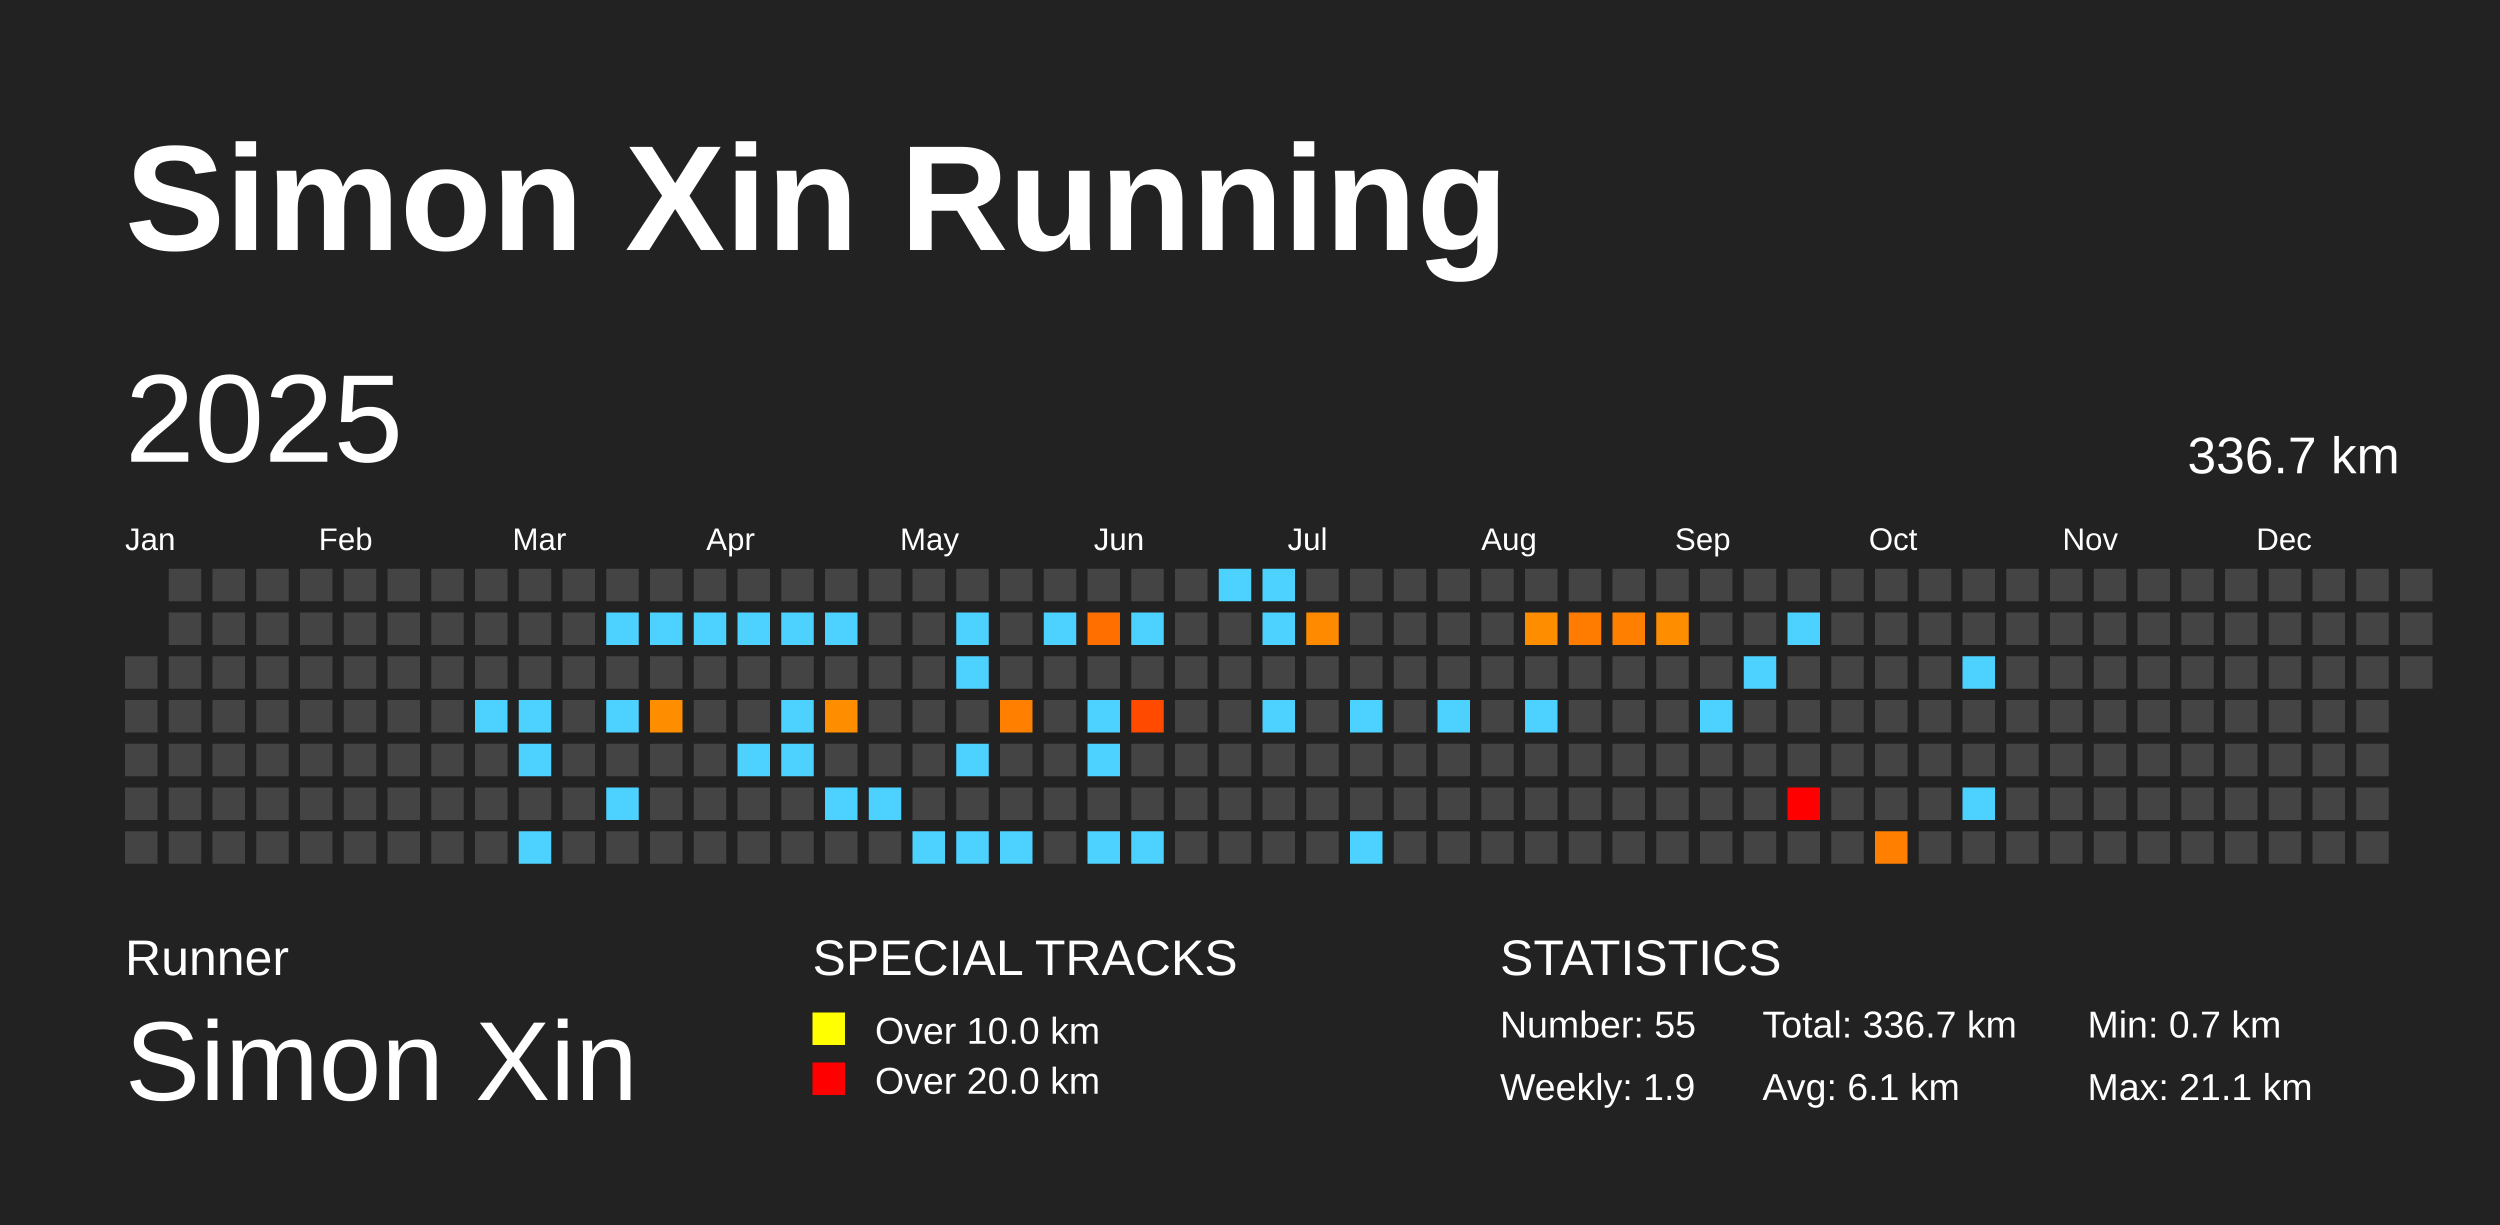
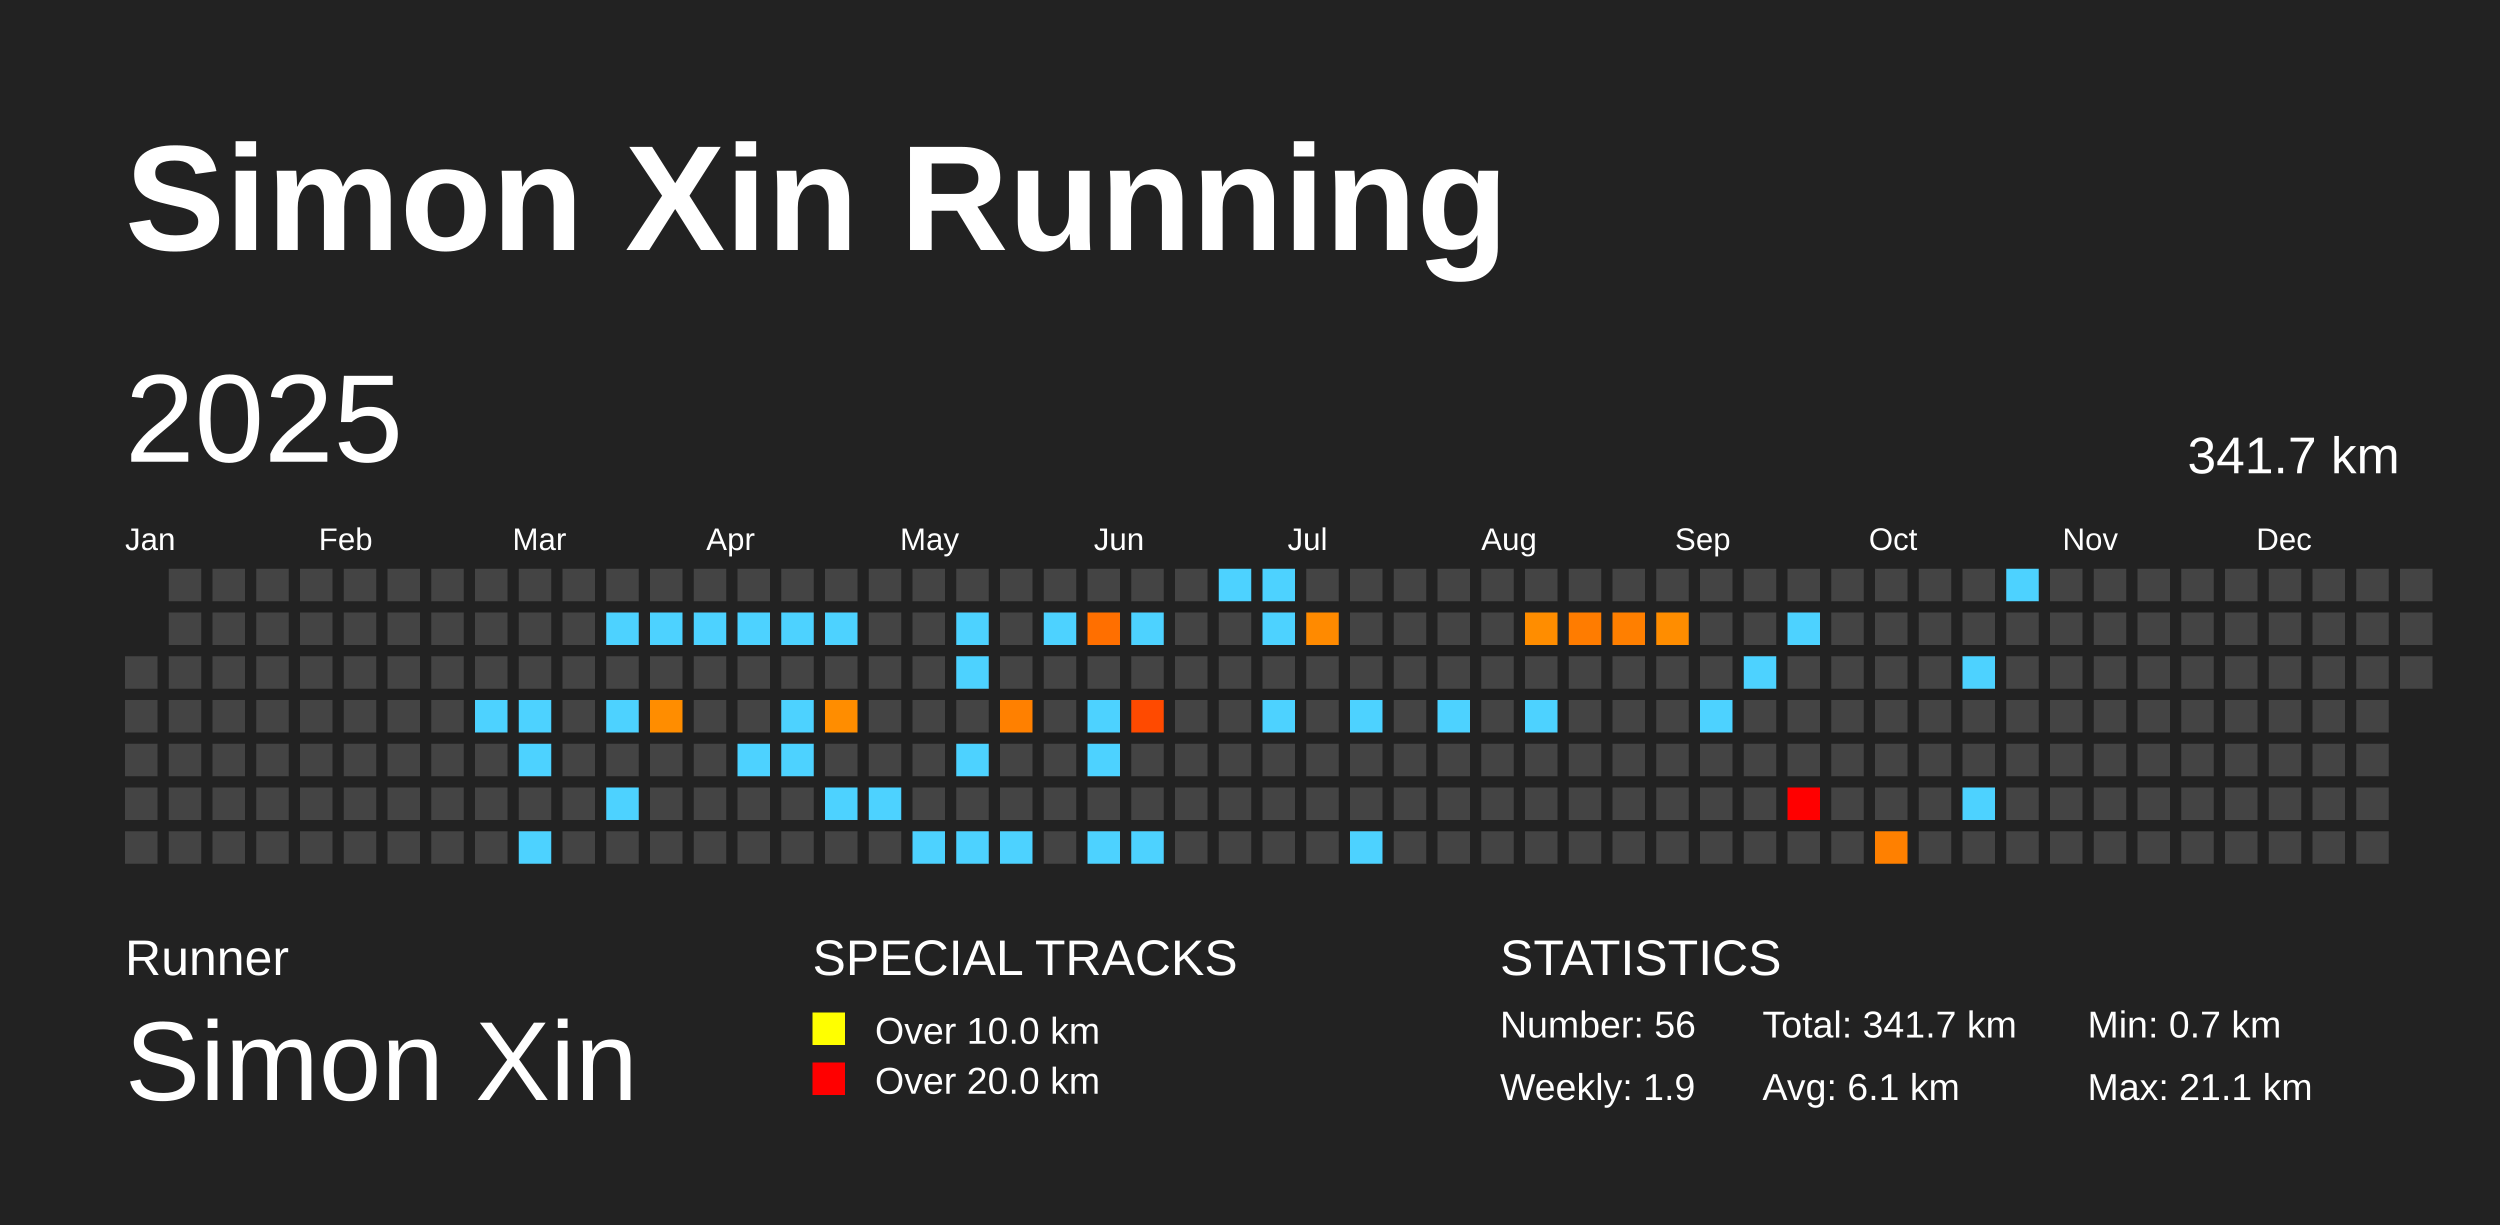
<svg xmlns="http://www.w3.org/2000/svg" baseProfile="full" height="98mm" version="1.1" viewBox="0,0,200,98" width="200mm">
  <defs />
  <rect fill="#222222" height="98" width="200" x="0" y="0" />
  <text fill="#FFFFFF" style="font-size:12px; font-family:Arial; font-weight:bold;" x="10" y="20">Simon Xin Running</text>
  <text fill="#FFFFFF" style="font-size:4px; font-family:Arial" x="10" y="78">Runner</text>
  <text fill="#FFFFFF" style="font-size:9px; font-family:Arial" x="10" y="88">Simon Xin</text>
  <text fill="#FFFFFF" style="font-size:4px; font-family:Arial" x="65" y="78">SPECIAL TRACKS</text>
  <rect fill="yellow" height="2.6" width="2.6" x="65" y="81" />
  <text fill="#FFFFFF" style="font-size:3px; font-family:Arial" x="70" y="83.5">Over 10.0 km</text>
  <rect fill="red" height="2.6" width="2.6" x="65" y="85" />
  <text fill="#FFFFFF" style="font-size:3px; font-family:Arial" x="70" y="87.5">Over 20.0 km</text>
  <text fill="#FFFFFF" style="font-size:4px; font-family:Arial" x="120" y="78">STATISTICS</text>
-   <text fill="#FFFFFF" style="font-size:3px; font-family:Arial" x="120" y="83">Number: 55</text>
+   <text fill="#FFFFFF" style="font-size:3px; font-family:Arial" x="120" y="83">Number: 56</text>
  <text fill="#FFFFFF" style="font-size:3px; font-family:Arial" x="120" y="88">Weekly: 1.9</text>
-   <text fill="#FFFFFF" style="font-size:3px; font-family:Arial" x="141" y="83">Total: 336.7 km</text>
+   <text fill="#FFFFFF" style="font-size:3px; font-family:Arial" x="141" y="83">Total: 341.7 km</text>
  <text fill="#FFFFFF" style="font-size:3px; font-family:Arial" x="141" y="88">Avg: 6.1 km</text>
  <text fill="#FFFFFF" style="font-size:3px; font-family:Arial" x="167" y="83">Min: 0.7 km</text>
  <text fill="#FFFFFF" style="font-size:3px; font-family:Arial" x="167" y="88">Max: 21.1 km</text>
  <text dominant-baseline="hanging" fill="#FFFFFF" style="font-size:10.0px; font-family:Arial;" x="10" y="30">2025</text>
-   <text dominant-baseline="hanging" fill="#FFFFFF" style="font-size:4.125px; font-family:Arial;" x="175" y="35">336.7 km</text>
+   <text dominant-baseline="hanging" fill="#FFFFFF" style="font-size:4.125px; font-family:Arial;" x="175" y="35">341.7 km</text>
  <text fill="#FFFFFF" style="font-size:2.5px; font-family:Arial" x="10.0" y="44">Jan</text>
  <text fill="#FFFFFF" style="font-size:2.5px; font-family:Arial" x="25.5" y="44">Feb</text>
  <text fill="#FFFFFF" style="font-size:2.5px; font-family:Arial" x="41.0" y="44">Mar</text>
  <text fill="#FFFFFF" style="font-size:2.5px; font-family:Arial" x="56.5" y="44">Apr</text>
  <text fill="#FFFFFF" style="font-size:2.5px; font-family:Arial" x="72.0" y="44">May</text>
  <text fill="#FFFFFF" style="font-size:2.5px; font-family:Arial" x="87.5" y="44">Jun</text>
  <text fill="#FFFFFF" style="font-size:2.5px; font-family:Arial" x="103.0" y="44">Jul</text>
  <text fill="#FFFFFF" style="font-size:2.5px; font-family:Arial" x="118.5" y="44">Aug</text>
  <text fill="#FFFFFF" style="font-size:2.5px; font-family:Arial" x="134.0" y="44">Sep</text>
  <text fill="#FFFFFF" style="font-size:2.5px; font-family:Arial" x="149.5" y="44">Oct</text>
  <text fill="#FFFFFF" style="font-size:2.5px; font-family:Arial" x="165.0" y="44">Nov</text>
  <text fill="#FFFFFF" style="font-size:2.5px; font-family:Arial" x="180.5" y="44">Dec</text>
  <rect fill="#444444" height="2.6" width="2.6" x="10.0" y="52.5" />
  <rect fill="#444444" height="2.6" width="2.6" x="10.0" y="56.0" />
  <rect fill="#444444" height="2.6" width="2.6" x="10.0" y="59.5" />
  <rect fill="#444444" height="2.6" width="2.6" x="10.0" y="63.0" />
  <rect fill="#444444" height="2.6" width="2.6" x="10.0" y="66.5" />
  <rect fill="#444444" height="2.6" width="2.6" x="13.5" y="45.5" />
  <rect fill="#444444" height="2.6" width="2.6" x="13.5" y="49.0" />
  <rect fill="#444444" height="2.6" width="2.6" x="13.5" y="52.5" />
  <rect fill="#444444" height="2.6" width="2.6" x="13.5" y="56.0" />
  <rect fill="#444444" height="2.6" width="2.6" x="13.5" y="59.5" />
  <rect fill="#444444" height="2.6" width="2.6" x="13.5" y="63.0" />
  <rect fill="#444444" height="2.6" width="2.6" x="13.5" y="66.5" />
  <rect fill="#444444" height="2.6" width="2.6" x="17.0" y="45.5" />
  <rect fill="#444444" height="2.6" width="2.6" x="17.0" y="49.0" />
  <rect fill="#444444" height="2.6" width="2.6" x="17.0" y="52.5" />
  <rect fill="#444444" height="2.6" width="2.6" x="17.0" y="56.0" />
  <rect fill="#444444" height="2.6" width="2.6" x="17.0" y="59.5" />
  <rect fill="#444444" height="2.6" width="2.6" x="17.0" y="63.0" />
  <rect fill="#444444" height="2.6" width="2.6" x="17.0" y="66.5" />
  <rect fill="#444444" height="2.6" width="2.6" x="20.5" y="45.5" />
  <rect fill="#444444" height="2.6" width="2.6" x="20.5" y="49.0" />
  <rect fill="#444444" height="2.6" width="2.6" x="20.5" y="52.5" />
  <rect fill="#444444" height="2.6" width="2.6" x="20.5" y="56.0" />
  <rect fill="#444444" height="2.6" width="2.6" x="20.5" y="59.5" />
  <rect fill="#444444" height="2.6" width="2.6" x="20.5" y="63.0" />
  <rect fill="#444444" height="2.6" width="2.6" x="20.5" y="66.5" />
  <rect fill="#444444" height="2.6" width="2.6" x="24.0" y="45.5" />
  <rect fill="#444444" height="2.6" width="2.6" x="24.0" y="49.0" />
  <rect fill="#444444" height="2.6" width="2.6" x="24.0" y="52.5" />
  <rect fill="#444444" height="2.6" width="2.6" x="24.0" y="56.0" />
  <rect fill="#444444" height="2.6" width="2.6" x="24.0" y="59.5" />
  <rect fill="#444444" height="2.6" width="2.6" x="24.0" y="63.0" />
  <rect fill="#444444" height="2.6" width="2.6" x="24.0" y="66.5" />
  <rect fill="#444444" height="2.6" width="2.6" x="27.5" y="45.5" />
  <rect fill="#444444" height="2.6" width="2.6" x="27.5" y="49.0" />
  <rect fill="#444444" height="2.6" width="2.6" x="27.5" y="52.5" />
  <rect fill="#444444" height="2.6" width="2.6" x="27.5" y="56.0" />
  <rect fill="#444444" height="2.6" width="2.6" x="27.5" y="59.5" />
  <rect fill="#444444" height="2.6" width="2.6" x="27.5" y="63.0" />
  <rect fill="#444444" height="2.6" width="2.6" x="27.5" y="66.5" />
  <rect fill="#444444" height="2.6" width="2.6" x="31.0" y="45.5" />
  <rect fill="#444444" height="2.6" width="2.6" x="31.0" y="49.0" />
  <rect fill="#444444" height="2.6" width="2.6" x="31.0" y="52.5" />
  <rect fill="#444444" height="2.6" width="2.6" x="31.0" y="56.0" />
  <rect fill="#444444" height="2.6" width="2.6" x="31.0" y="59.5" />
  <rect fill="#444444" height="2.6" width="2.6" x="31.0" y="63.0" />
  <rect fill="#444444" height="2.6" width="2.6" x="31.0" y="66.5" />
  <rect fill="#444444" height="2.6" width="2.6" x="34.5" y="45.5" />
  <rect fill="#444444" height="2.6" width="2.6" x="34.5" y="49.0" />
  <rect fill="#444444" height="2.6" width="2.6" x="34.5" y="52.5" />
  <rect fill="#444444" height="2.6" width="2.6" x="34.5" y="56.0" />
  <rect fill="#444444" height="2.6" width="2.6" x="34.5" y="59.5" />
  <rect fill="#444444" height="2.6" width="2.6" x="34.5" y="63.0" />
  <rect fill="#444444" height="2.6" width="2.6" x="34.5" y="66.5" />
  <rect fill="#444444" height="2.6" width="2.6" x="38.0" y="45.5" />
  <rect fill="#444444" height="2.6" width="2.6" x="38.0" y="49.0" />
  <rect fill="#444444" height="2.6" width="2.6" x="38.0" y="52.5" />
  <rect fill="#4dd2ff" height="2.6" width="2.6" x="38.0" y="56.0" />
  <rect fill="#444444" height="2.6" width="2.6" x="38.0" y="59.5" />
  <rect fill="#444444" height="2.6" width="2.6" x="38.0" y="63.0" />
  <rect fill="#444444" height="2.6" width="2.6" x="38.0" y="66.5" />
  <rect fill="#444444" height="2.6" width="2.6" x="41.5" y="45.5" />
  <rect fill="#444444" height="2.6" width="2.6" x="41.5" y="49.0" />
  <rect fill="#444444" height="2.6" width="2.6" x="41.5" y="52.5" />
  <rect fill="#4dd2ff" height="2.6" width="2.6" x="41.5" y="56.0" />
  <rect fill="#4dd2ff" height="2.6" width="2.6" x="41.5" y="59.5" />
  <rect fill="#444444" height="2.6" width="2.6" x="41.5" y="63.0" />
  <rect fill="#4dd2ff" height="2.6" width="2.6" x="41.5" y="66.5" />
  <rect fill="#444444" height="2.6" width="2.6" x="45.0" y="45.5" />
  <rect fill="#444444" height="2.6" width="2.6" x="45.0" y="49.0" />
  <rect fill="#444444" height="2.6" width="2.6" x="45.0" y="52.5" />
  <rect fill="#444444" height="2.6" width="2.6" x="45.0" y="56.0" />
  <rect fill="#444444" height="2.6" width="2.6" x="45.0" y="59.5" />
  <rect fill="#444444" height="2.6" width="2.6" x="45.0" y="63.0" />
  <rect fill="#444444" height="2.6" width="2.6" x="45.0" y="66.5" />
  <rect fill="#444444" height="2.6" width="2.6" x="48.5" y="45.5" />
  <rect fill="#4dd2ff" height="2.6" width="2.6" x="48.5" y="49.0" />
  <rect fill="#444444" height="2.6" width="2.6" x="48.5" y="52.5" />
  <rect fill="#4dd2ff" height="2.6" width="2.6" x="48.5" y="56.0" />
  <rect fill="#444444" height="2.6" width="2.6" x="48.5" y="59.5" />
  <rect fill="#4dd2ff" height="2.6" width="2.6" x="48.5" y="63.0" />
  <rect fill="#444444" height="2.6" width="2.6" x="48.5" y="66.5" />
  <rect fill="#444444" height="2.6" width="2.6" x="52.0" y="45.5" />
  <rect fill="#4dd2ff" height="2.6" width="2.6" x="52.0" y="49.0" />
  <rect fill="#444444" height="2.6" width="2.6" x="52.0" y="52.5" />
  <rect fill="#ff8d00" height="2.6" width="2.6" x="52.0" y="56.0" />
  <rect fill="#444444" height="2.6" width="2.6" x="52.0" y="59.5" />
  <rect fill="#444444" height="2.6" width="2.6" x="52.0" y="63.0" />
  <rect fill="#444444" height="2.6" width="2.6" x="52.0" y="66.5" />
  <rect fill="#444444" height="2.6" width="2.6" x="55.5" y="45.5" />
  <rect fill="#4dd2ff" height="2.6" width="2.6" x="55.5" y="49.0" />
  <rect fill="#444444" height="2.6" width="2.6" x="55.5" y="52.5" />
  <rect fill="#444444" height="2.6" width="2.6" x="55.5" y="56.0" />
  <rect fill="#444444" height="2.6" width="2.6" x="55.5" y="59.5" />
  <rect fill="#444444" height="2.6" width="2.6" x="55.5" y="63.0" />
  <rect fill="#444444" height="2.6" width="2.6" x="55.5" y="66.5" />
  <rect fill="#444444" height="2.6" width="2.6" x="59.0" y="45.5" />
  <rect fill="#4dd2ff" height="2.6" width="2.6" x="59.0" y="49.0" />
  <rect fill="#444444" height="2.6" width="2.6" x="59.0" y="52.5" />
  <rect fill="#444444" height="2.6" width="2.6" x="59.0" y="56.0" />
  <rect fill="#4dd2ff" height="2.6" width="2.6" x="59.0" y="59.5" />
  <rect fill="#444444" height="2.6" width="2.6" x="59.0" y="63.0" />
  <rect fill="#444444" height="2.6" width="2.6" x="59.0" y="66.5" />
  <rect fill="#444444" height="2.6" width="2.6" x="62.5" y="45.5" />
  <rect fill="#4dd2ff" height="2.6" width="2.6" x="62.5" y="49.0" />
  <rect fill="#444444" height="2.6" width="2.6" x="62.5" y="52.5" />
  <rect fill="#4dd2ff" height="2.6" width="2.6" x="62.5" y="56.0" />
  <rect fill="#4dd2ff" height="2.6" width="2.6" x="62.5" y="59.5" />
  <rect fill="#444444" height="2.6" width="2.6" x="62.5" y="63.0" />
  <rect fill="#444444" height="2.6" width="2.6" x="62.5" y="66.5" />
  <rect fill="#444444" height="2.6" width="2.6" x="66.0" y="45.5" />
  <rect fill="#4dd2ff" height="2.6" width="2.6" x="66.0" y="49.0" />
  <rect fill="#444444" height="2.6" width="2.6" x="66.0" y="52.5" />
  <rect fill="#ff8d00" height="2.6" width="2.6" x="66.0" y="56.0" />
  <rect fill="#444444" height="2.6" width="2.6" x="66.0" y="59.5" />
  <rect fill="#4dd2ff" height="2.6" width="2.6" x="66.0" y="63.0" />
  <rect fill="#444444" height="2.6" width="2.6" x="66.0" y="66.5" />
  <rect fill="#444444" height="2.6" width="2.6" x="69.5" y="45.5" />
  <rect fill="#444444" height="2.6" width="2.6" x="69.5" y="49.0" />
  <rect fill="#444444" height="2.6" width="2.6" x="69.5" y="52.5" />
  <rect fill="#444444" height="2.6" width="2.6" x="69.5" y="56.0" />
  <rect fill="#444444" height="2.6" width="2.6" x="69.5" y="59.5" />
  <rect fill="#4dd2ff" height="2.6" width="2.6" x="69.5" y="63.0" />
  <rect fill="#444444" height="2.6" width="2.6" x="69.5" y="66.5" />
  <rect fill="#444444" height="2.6" width="2.6" x="73.0" y="45.5" />
  <rect fill="#444444" height="2.6" width="2.6" x="73.0" y="49.0" />
  <rect fill="#444444" height="2.6" width="2.6" x="73.0" y="52.5" />
  <rect fill="#444444" height="2.6" width="2.6" x="73.0" y="56.0" />
  <rect fill="#444444" height="2.6" width="2.6" x="73.0" y="59.5" />
  <rect fill="#444444" height="2.6" width="2.6" x="73.0" y="63.0" />
  <rect fill="#4dd2ff" height="2.6" width="2.6" x="73.0" y="66.5" />
  <rect fill="#444444" height="2.6" width="2.6" x="76.5" y="45.5" />
  <rect fill="#4dd2ff" height="2.6" width="2.6" x="76.5" y="49.0" />
  <rect fill="#4dd2ff" height="2.6" width="2.6" x="76.5" y="52.5" />
  <rect fill="#444444" height="2.6" width="2.6" x="76.5" y="56.0" />
  <rect fill="#4dd2ff" height="2.6" width="2.6" x="76.5" y="59.5" />
  <rect fill="#444444" height="2.6" width="2.6" x="76.5" y="63.0" />
  <rect fill="#4dd2ff" height="2.6" width="2.6" x="76.5" y="66.5" />
  <rect fill="#444444" height="2.6" width="2.6" x="80.0" y="45.5" />
  <rect fill="#444444" height="2.6" width="2.6" x="80.0" y="49.0" />
  <rect fill="#444444" height="2.6" width="2.6" x="80.0" y="52.5" />
  <rect fill="#ff8000" height="2.6" width="2.6" x="80.0" y="56.0" />
  <rect fill="#444444" height="2.6" width="2.6" x="80.0" y="59.5" />
  <rect fill="#444444" height="2.6" width="2.6" x="80.0" y="63.0" />
  <rect fill="#4dd2ff" height="2.6" width="2.6" x="80.0" y="66.5" />
  <rect fill="#444444" height="2.6" width="2.6" x="83.5" y="45.5" />
  <rect fill="#4dd2ff" height="2.6" width="2.6" x="83.5" y="49.0" />
  <rect fill="#444444" height="2.6" width="2.6" x="83.5" y="52.5" />
  <rect fill="#444444" height="2.6" width="2.6" x="83.5" y="56.0" />
  <rect fill="#444444" height="2.6" width="2.6" x="83.5" y="59.5" />
  <rect fill="#444444" height="2.6" width="2.6" x="83.5" y="63.0" />
  <rect fill="#444444" height="2.6" width="2.6" x="83.5" y="66.5" />
  <rect fill="#444444" height="2.6" width="2.6" x="87.0" y="45.5" />
  <rect fill="#ff6f00" height="2.6" width="2.6" x="87.0" y="49.0" />
  <rect fill="#444444" height="2.6" width="2.6" x="87.0" y="52.5" />
  <rect fill="#4dd2ff" height="2.6" width="2.6" x="87.0" y="56.0" />
  <rect fill="#4dd2ff" height="2.6" width="2.6" x="87.0" y="59.5" />
  <rect fill="#444444" height="2.6" width="2.6" x="87.0" y="63.0" />
  <rect fill="#4dd2ff" height="2.6" width="2.6" x="87.0" y="66.5" />
  <rect fill="#444444" height="2.6" width="2.6" x="90.5" y="45.5" />
  <rect fill="#4dd2ff" height="2.6" width="2.6" x="90.5" y="49.0" />
  <rect fill="#444444" height="2.6" width="2.6" x="90.5" y="52.5" />
  <rect fill="#ff4a00" height="2.6" width="2.6" x="90.5" y="56.0" />
  <rect fill="#444444" height="2.6" width="2.6" x="90.5" y="59.5" />
  <rect fill="#444444" height="2.6" width="2.6" x="90.5" y="63.0" />
  <rect fill="#4dd2ff" height="2.6" width="2.6" x="90.5" y="66.5" />
  <rect fill="#444444" height="2.6" width="2.6" x="94.0" y="45.5" />
  <rect fill="#444444" height="2.6" width="2.6" x="94.0" y="49.0" />
  <rect fill="#444444" height="2.6" width="2.6" x="94.0" y="52.5" />
  <rect fill="#444444" height="2.6" width="2.6" x="94.0" y="56.0" />
  <rect fill="#444444" height="2.6" width="2.6" x="94.0" y="59.5" />
  <rect fill="#444444" height="2.6" width="2.6" x="94.0" y="63.0" />
  <rect fill="#444444" height="2.6" width="2.6" x="94.0" y="66.5" />
  <rect fill="#4dd2ff" height="2.6" width="2.6" x="97.5" y="45.5" />
  <rect fill="#444444" height="2.6" width="2.6" x="97.5" y="49.0" />
  <rect fill="#444444" height="2.6" width="2.6" x="97.5" y="52.5" />
  <rect fill="#444444" height="2.6" width="2.6" x="97.5" y="56.0" />
  <rect fill="#444444" height="2.6" width="2.6" x="97.5" y="59.5" />
  <rect fill="#444444" height="2.6" width="2.6" x="97.5" y="63.0" />
  <rect fill="#444444" height="2.6" width="2.6" x="97.5" y="66.5" />
  <rect fill="#4dd2ff" height="2.6" width="2.6" x="101.0" y="45.5" />
  <rect fill="#4dd2ff" height="2.6" width="2.6" x="101.0" y="49.0" />
  <rect fill="#444444" height="2.6" width="2.6" x="101.0" y="52.5" />
  <rect fill="#4dd2ff" height="2.6" width="2.6" x="101.0" y="56.0" />
  <rect fill="#444444" height="2.6" width="2.6" x="101.0" y="59.5" />
  <rect fill="#444444" height="2.6" width="2.6" x="101.0" y="63.0" />
  <rect fill="#444444" height="2.6" width="2.6" x="101.0" y="66.5" />
  <rect fill="#444444" height="2.6" width="2.6" x="104.5" y="45.5" />
  <rect fill="#ff8a00" height="2.6" width="2.6" x="104.5" y="49.0" />
  <rect fill="#444444" height="2.6" width="2.6" x="104.5" y="52.5" />
  <rect fill="#444444" height="2.6" width="2.6" x="104.5" y="56.0" />
  <rect fill="#444444" height="2.6" width="2.6" x="104.5" y="59.5" />
  <rect fill="#444444" height="2.6" width="2.6" x="104.5" y="63.0" />
  <rect fill="#444444" height="2.6" width="2.6" x="104.5" y="66.5" />
  <rect fill="#444444" height="2.6" width="2.6" x="108.0" y="45.5" />
  <rect fill="#444444" height="2.6" width="2.6" x="108.0" y="49.0" />
  <rect fill="#444444" height="2.6" width="2.6" x="108.0" y="52.5" />
  <rect fill="#4dd2ff" height="2.6" width="2.6" x="108.0" y="56.0" />
  <rect fill="#444444" height="2.6" width="2.6" x="108.0" y="59.5" />
  <rect fill="#444444" height="2.6" width="2.6" x="108.0" y="63.0" />
  <rect fill="#4dd2ff" height="2.6" width="2.6" x="108.0" y="66.5" />
  <rect fill="#444444" height="2.6" width="2.6" x="111.5" y="45.5" />
  <rect fill="#444444" height="2.6" width="2.6" x="111.5" y="49.0" />
  <rect fill="#444444" height="2.6" width="2.6" x="111.5" y="52.5" />
  <rect fill="#444444" height="2.6" width="2.6" x="111.5" y="56.0" />
  <rect fill="#444444" height="2.6" width="2.6" x="111.5" y="59.5" />
  <rect fill="#444444" height="2.6" width="2.6" x="111.5" y="63.0" />
  <rect fill="#444444" height="2.6" width="2.6" x="111.5" y="66.5" />
  <rect fill="#444444" height="2.6" width="2.6" x="115.0" y="45.5" />
  <rect fill="#444444" height="2.6" width="2.6" x="115.0" y="49.0" />
  <rect fill="#444444" height="2.6" width="2.6" x="115.0" y="52.5" />
  <rect fill="#4dd2ff" height="2.6" width="2.6" x="115.0" y="56.0" />
  <rect fill="#444444" height="2.6" width="2.6" x="115.0" y="59.5" />
  <rect fill="#444444" height="2.6" width="2.6" x="115.0" y="63.0" />
  <rect fill="#444444" height="2.6" width="2.6" x="115.0" y="66.5" />
  <rect fill="#444444" height="2.6" width="2.6" x="118.5" y="45.5" />
  <rect fill="#444444" height="2.6" width="2.6" x="118.5" y="49.0" />
  <rect fill="#444444" height="2.6" width="2.6" x="118.5" y="52.5" />
  <rect fill="#444444" height="2.6" width="2.6" x="118.5" y="56.0" />
  <rect fill="#444444" height="2.6" width="2.6" x="118.5" y="59.5" />
  <rect fill="#444444" height="2.6" width="2.6" x="118.5" y="63.0" />
  <rect fill="#444444" height="2.6" width="2.6" x="118.5" y="66.5" />
  <rect fill="#444444" height="2.6" width="2.6" x="122.0" y="45.5" />
  <rect fill="#ff8d00" height="2.6" width="2.6" x="122.0" y="49.0" />
  <rect fill="#444444" height="2.6" width="2.6" x="122.0" y="52.5" />
  <rect fill="#4dd2ff" height="2.6" width="2.6" x="122.0" y="56.0" />
  <rect fill="#444444" height="2.6" width="2.6" x="122.0" y="59.5" />
  <rect fill="#444444" height="2.6" width="2.6" x="122.0" y="63.0" />
  <rect fill="#444444" height="2.6" width="2.6" x="122.0" y="66.5" />
  <rect fill="#444444" height="2.6" width="2.6" x="125.5" y="45.5" />
  <rect fill="#ff7c00" height="2.6" width="2.6" x="125.5" y="49.0" />
  <rect fill="#444444" height="2.6" width="2.6" x="125.5" y="52.5" />
  <rect fill="#444444" height="2.6" width="2.6" x="125.5" y="56.0" />
  <rect fill="#444444" height="2.6" width="2.6" x="125.5" y="59.5" />
  <rect fill="#444444" height="2.6" width="2.6" x="125.5" y="63.0" />
  <rect fill="#444444" height="2.6" width="2.6" x="125.5" y="66.5" />
  <rect fill="#444444" height="2.6" width="2.6" x="129.0" y="45.5" />
  <rect fill="#ff7f00" height="2.6" width="2.6" x="129.0" y="49.0" />
  <rect fill="#444444" height="2.6" width="2.6" x="129.0" y="52.5" />
  <rect fill="#444444" height="2.6" width="2.6" x="129.0" y="56.0" />
  <rect fill="#444444" height="2.6" width="2.6" x="129.0" y="59.5" />
  <rect fill="#444444" height="2.6" width="2.6" x="129.0" y="63.0" />
  <rect fill="#444444" height="2.6" width="2.6" x="129.0" y="66.5" />
  <rect fill="#444444" height="2.6" width="2.6" x="132.5" y="45.5" />
  <rect fill="#ff8d00" height="2.6" width="2.6" x="132.5" y="49.0" />
  <rect fill="#444444" height="2.6" width="2.6" x="132.5" y="52.5" />
  <rect fill="#444444" height="2.6" width="2.6" x="132.5" y="56.0" />
  <rect fill="#444444" height="2.6" width="2.6" x="132.5" y="59.5" />
  <rect fill="#444444" height="2.6" width="2.6" x="132.5" y="63.0" />
  <rect fill="#444444" height="2.6" width="2.6" x="132.5" y="66.5" />
  <rect fill="#444444" height="2.6" width="2.6" x="136.0" y="45.5" />
  <rect fill="#444444" height="2.6" width="2.6" x="136.0" y="49.0" />
  <rect fill="#444444" height="2.6" width="2.6" x="136.0" y="52.5" />
  <rect fill="#4dd2ff" height="2.6" width="2.6" x="136.0" y="56.0" />
  <rect fill="#444444" height="2.6" width="2.6" x="136.0" y="59.5" />
  <rect fill="#444444" height="2.6" width="2.6" x="136.0" y="63.0" />
  <rect fill="#444444" height="2.6" width="2.6" x="136.0" y="66.5" />
  <rect fill="#444444" height="2.6" width="2.6" x="139.5" y="45.5" />
  <rect fill="#444444" height="2.6" width="2.6" x="139.5" y="49.0" />
  <rect fill="#4dd2ff" height="2.6" width="2.6" x="139.5" y="52.5" />
  <rect fill="#444444" height="2.6" width="2.6" x="139.5" y="56.0" />
  <rect fill="#444444" height="2.6" width="2.6" x="139.5" y="59.5" />
  <rect fill="#444444" height="2.6" width="2.6" x="139.5" y="63.0" />
  <rect fill="#444444" height="2.6" width="2.6" x="139.5" y="66.5" />
  <rect fill="#444444" height="2.6" width="2.6" x="143.0" y="45.5" />
  <rect fill="#4dd2ff" height="2.6" width="2.6" x="143.0" y="49.0" />
  <rect fill="#444444" height="2.6" width="2.6" x="143.0" y="52.5" />
  <rect fill="#444444" height="2.6" width="2.6" x="143.0" y="56.0" />
  <rect fill="#444444" height="2.6" width="2.6" x="143.0" y="59.5" />
  <rect fill="red" height="2.6" width="2.6" x="143.0" y="63.0" />
  <rect fill="#444444" height="2.6" width="2.6" x="143.0" y="66.5" />
  <rect fill="#444444" height="2.6" width="2.6" x="146.5" y="45.5" />
  <rect fill="#444444" height="2.6" width="2.6" x="146.5" y="49.0" />
  <rect fill="#444444" height="2.6" width="2.6" x="146.5" y="52.5" />
  <rect fill="#444444" height="2.6" width="2.6" x="146.5" y="56.0" />
  <rect fill="#444444" height="2.6" width="2.6" x="146.5" y="59.5" />
  <rect fill="#444444" height="2.6" width="2.6" x="146.5" y="63.0" />
  <rect fill="#444444" height="2.6" width="2.6" x="146.5" y="66.5" />
  <rect fill="#444444" height="2.6" width="2.6" x="150.0" y="45.5" />
  <rect fill="#444444" height="2.6" width="2.6" x="150.0" y="49.0" />
  <rect fill="#444444" height="2.6" width="2.6" x="150.0" y="52.5" />
  <rect fill="#444444" height="2.6" width="2.6" x="150.0" y="56.0" />
  <rect fill="#444444" height="2.6" width="2.6" x="150.0" y="59.5" />
  <rect fill="#444444" height="2.6" width="2.6" x="150.0" y="63.0" />
  <rect fill="#ff8000" height="2.6" width="2.6" x="150.0" y="66.5" />
  <rect fill="#444444" height="2.6" width="2.6" x="153.5" y="45.5" />
  <rect fill="#444444" height="2.6" width="2.6" x="153.5" y="49.0" />
  <rect fill="#444444" height="2.6" width="2.6" x="153.5" y="52.5" />
  <rect fill="#444444" height="2.6" width="2.6" x="153.5" y="56.0" />
  <rect fill="#444444" height="2.6" width="2.6" x="153.5" y="59.5" />
  <rect fill="#444444" height="2.6" width="2.6" x="153.5" y="63.0" />
  <rect fill="#444444" height="2.6" width="2.6" x="153.5" y="66.5" />
  <rect fill="#444444" height="2.6" width="2.6" x="157.0" y="45.5" />
  <rect fill="#444444" height="2.6" width="2.6" x="157.0" y="49.0" />
  <rect fill="#4dd2ff" height="2.6" width="2.6" x="157.0" y="52.5" />
  <rect fill="#444444" height="2.6" width="2.6" x="157.0" y="56.0" />
  <rect fill="#444444" height="2.6" width="2.6" x="157.0" y="59.5" />
  <rect fill="#4dd2ff" height="2.6" width="2.6" x="157.0" y="63.0" />
  <rect fill="#444444" height="2.6" width="2.6" x="157.0" y="66.5" />
-   <rect fill="#444444" height="2.6" width="2.6" x="160.5" y="45.5" />
+   <rect fill="#4dd2ff" height="2.6" width="2.6" x="160.5" y="45.5" />
  <rect fill="#444444" height="2.6" width="2.6" x="160.5" y="49.0" />
  <rect fill="#444444" height="2.6" width="2.6" x="160.5" y="52.5" />
  <rect fill="#444444" height="2.6" width="2.6" x="160.5" y="56.0" />
  <rect fill="#444444" height="2.6" width="2.6" x="160.5" y="59.5" />
  <rect fill="#444444" height="2.6" width="2.6" x="160.5" y="63.0" />
  <rect fill="#444444" height="2.6" width="2.6" x="160.5" y="66.5" />
  <rect fill="#444444" height="2.6" width="2.6" x="164.0" y="45.5" />
  <rect fill="#444444" height="2.6" width="2.6" x="164.0" y="49.0" />
  <rect fill="#444444" height="2.6" width="2.6" x="164.0" y="52.5" />
  <rect fill="#444444" height="2.6" width="2.6" x="164.0" y="56.0" />
  <rect fill="#444444" height="2.6" width="2.6" x="164.0" y="59.5" />
  <rect fill="#444444" height="2.6" width="2.6" x="164.0" y="63.0" />
  <rect fill="#444444" height="2.6" width="2.6" x="164.0" y="66.5" />
  <rect fill="#444444" height="2.6" width="2.6" x="167.5" y="45.5" />
  <rect fill="#444444" height="2.6" width="2.6" x="167.5" y="49.0" />
  <rect fill="#444444" height="2.6" width="2.6" x="167.5" y="52.5" />
  <rect fill="#444444" height="2.6" width="2.6" x="167.5" y="56.0" />
  <rect fill="#444444" height="2.6" width="2.6" x="167.5" y="59.5" />
  <rect fill="#444444" height="2.6" width="2.6" x="167.5" y="63.0" />
  <rect fill="#444444" height="2.6" width="2.6" x="167.5" y="66.5" />
  <rect fill="#444444" height="2.6" width="2.6" x="171.0" y="45.5" />
  <rect fill="#444444" height="2.6" width="2.6" x="171.0" y="49.0" />
  <rect fill="#444444" height="2.6" width="2.6" x="171.0" y="52.5" />
  <rect fill="#444444" height="2.6" width="2.6" x="171.0" y="56.0" />
  <rect fill="#444444" height="2.6" width="2.6" x="171.0" y="59.5" />
  <rect fill="#444444" height="2.6" width="2.6" x="171.0" y="63.0" />
  <rect fill="#444444" height="2.6" width="2.6" x="171.0" y="66.5" />
  <rect fill="#444444" height="2.6" width="2.6" x="174.5" y="45.5" />
  <rect fill="#444444" height="2.6" width="2.6" x="174.5" y="49.0" />
  <rect fill="#444444" height="2.6" width="2.6" x="174.5" y="52.5" />
  <rect fill="#444444" height="2.6" width="2.6" x="174.5" y="56.0" />
  <rect fill="#444444" height="2.6" width="2.6" x="174.5" y="59.5" />
  <rect fill="#444444" height="2.6" width="2.6" x="174.5" y="63.0" />
  <rect fill="#444444" height="2.6" width="2.6" x="174.5" y="66.5" />
  <rect fill="#444444" height="2.6" width="2.6" x="178.0" y="45.5" />
  <rect fill="#444444" height="2.6" width="2.6" x="178.0" y="49.0" />
  <rect fill="#444444" height="2.6" width="2.6" x="178.0" y="52.5" />
  <rect fill="#444444" height="2.6" width="2.6" x="178.0" y="56.0" />
  <rect fill="#444444" height="2.6" width="2.6" x="178.0" y="59.5" />
  <rect fill="#444444" height="2.6" width="2.6" x="178.0" y="63.0" />
  <rect fill="#444444" height="2.6" width="2.6" x="178.0" y="66.5" />
  <rect fill="#444444" height="2.6" width="2.6" x="181.5" y="45.5" />
  <rect fill="#444444" height="2.6" width="2.6" x="181.5" y="49.0" />
  <rect fill="#444444" height="2.6" width="2.6" x="181.5" y="52.5" />
  <rect fill="#444444" height="2.6" width="2.6" x="181.5" y="56.0" />
  <rect fill="#444444" height="2.6" width="2.6" x="181.5" y="59.5" />
  <rect fill="#444444" height="2.6" width="2.6" x="181.5" y="63.0" />
  <rect fill="#444444" height="2.6" width="2.6" x="181.5" y="66.5" />
  <rect fill="#444444" height="2.6" width="2.6" x="185.0" y="45.5" />
  <rect fill="#444444" height="2.6" width="2.6" x="185.0" y="49.0" />
  <rect fill="#444444" height="2.6" width="2.6" x="185.0" y="52.5" />
  <rect fill="#444444" height="2.6" width="2.6" x="185.0" y="56.0" />
  <rect fill="#444444" height="2.6" width="2.6" x="185.0" y="59.5" />
  <rect fill="#444444" height="2.6" width="2.6" x="185.0" y="63.0" />
  <rect fill="#444444" height="2.6" width="2.6" x="185.0" y="66.5" />
  <rect fill="#444444" height="2.6" width="2.6" x="188.5" y="45.5" />
  <rect fill="#444444" height="2.6" width="2.6" x="188.5" y="49.0" />
  <rect fill="#444444" height="2.6" width="2.6" x="188.5" y="52.5" />
  <rect fill="#444444" height="2.6" width="2.6" x="188.5" y="56.0" />
  <rect fill="#444444" height="2.6" width="2.6" x="188.5" y="59.5" />
  <rect fill="#444444" height="2.6" width="2.6" x="188.5" y="63.0" />
  <rect fill="#444444" height="2.6" width="2.6" x="188.5" y="66.5" />
  <rect fill="#444444" height="2.6" width="2.6" x="192.0" y="45.5" />
  <rect fill="#444444" height="2.6" width="2.6" x="192.0" y="49.0" />
  <rect fill="#444444" height="2.6" width="2.6" x="192.0" y="52.5" />
</svg>
